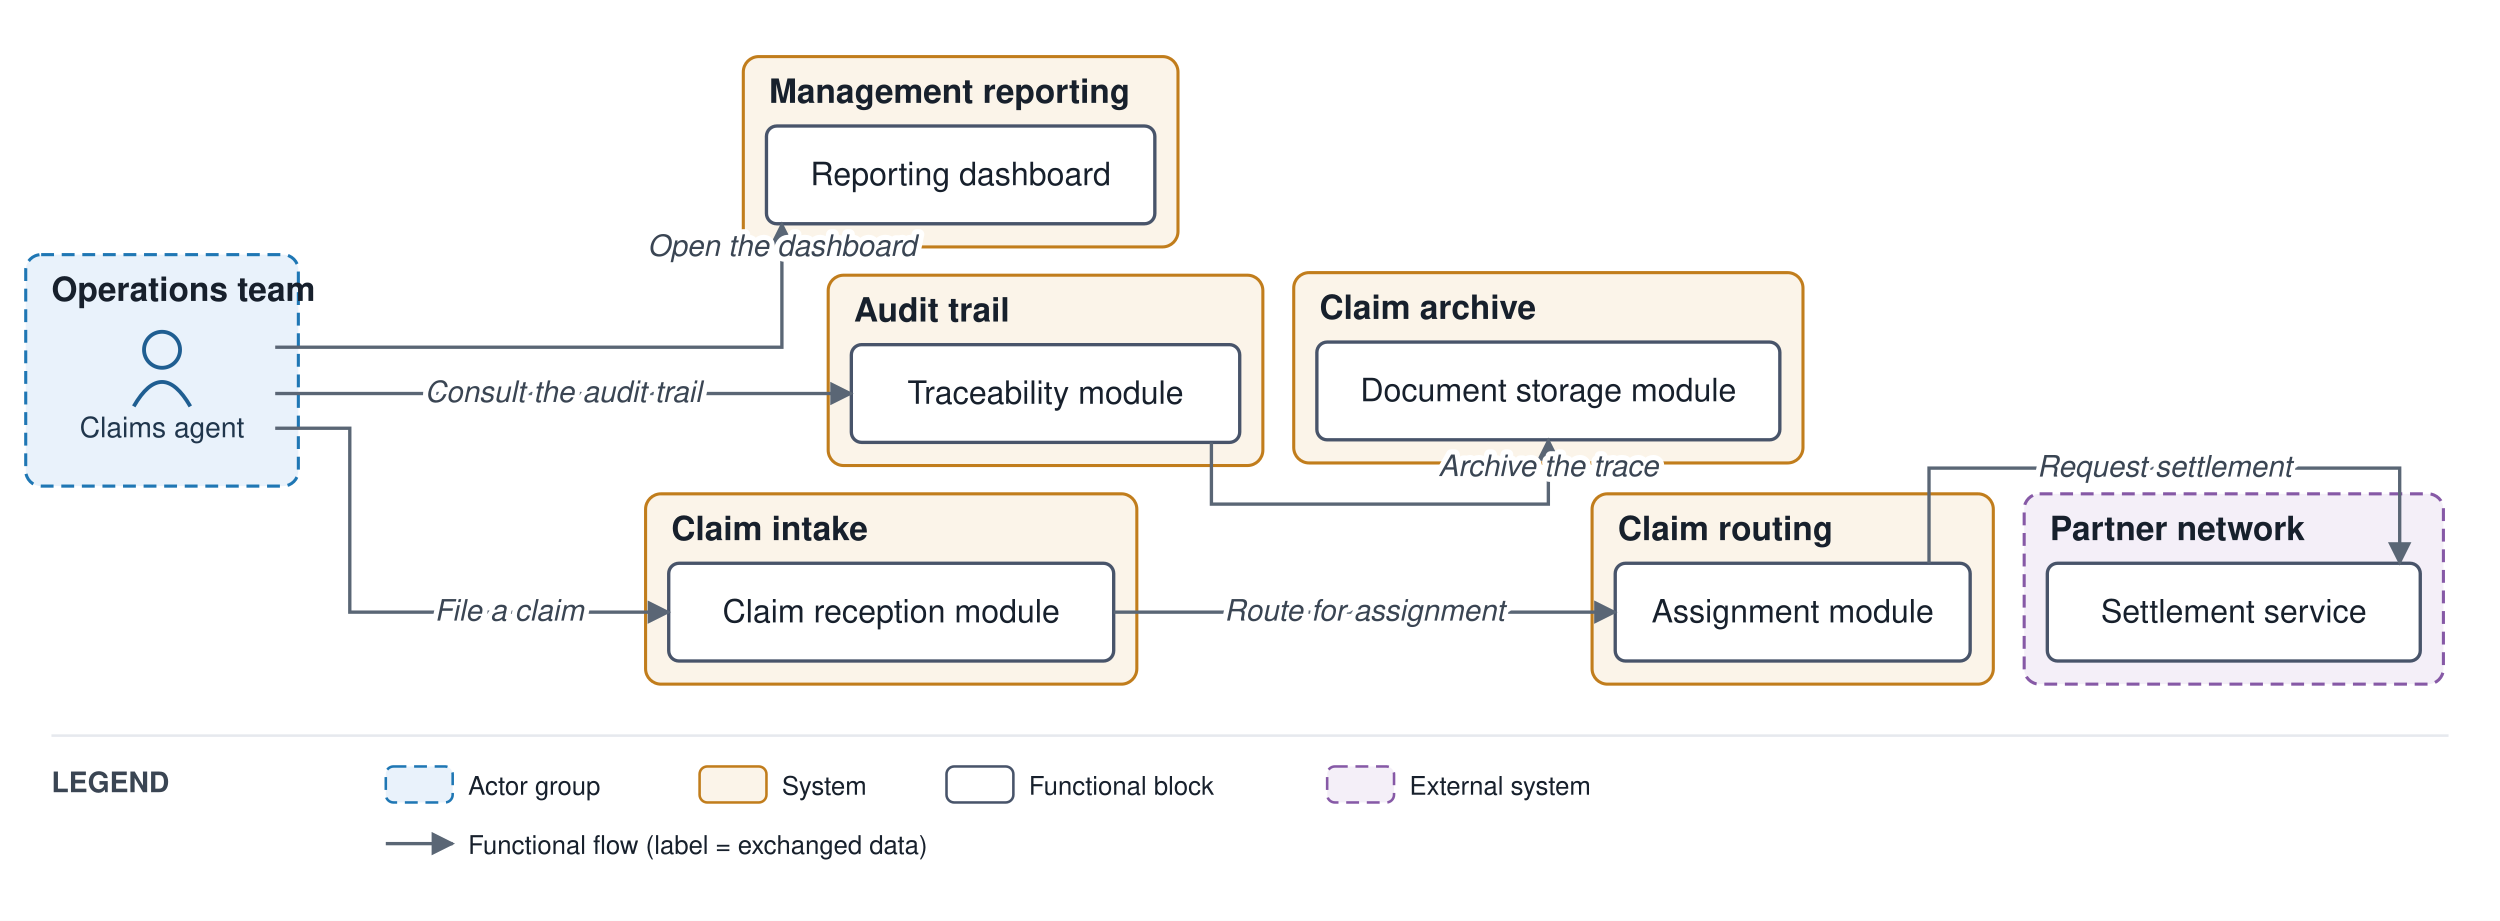
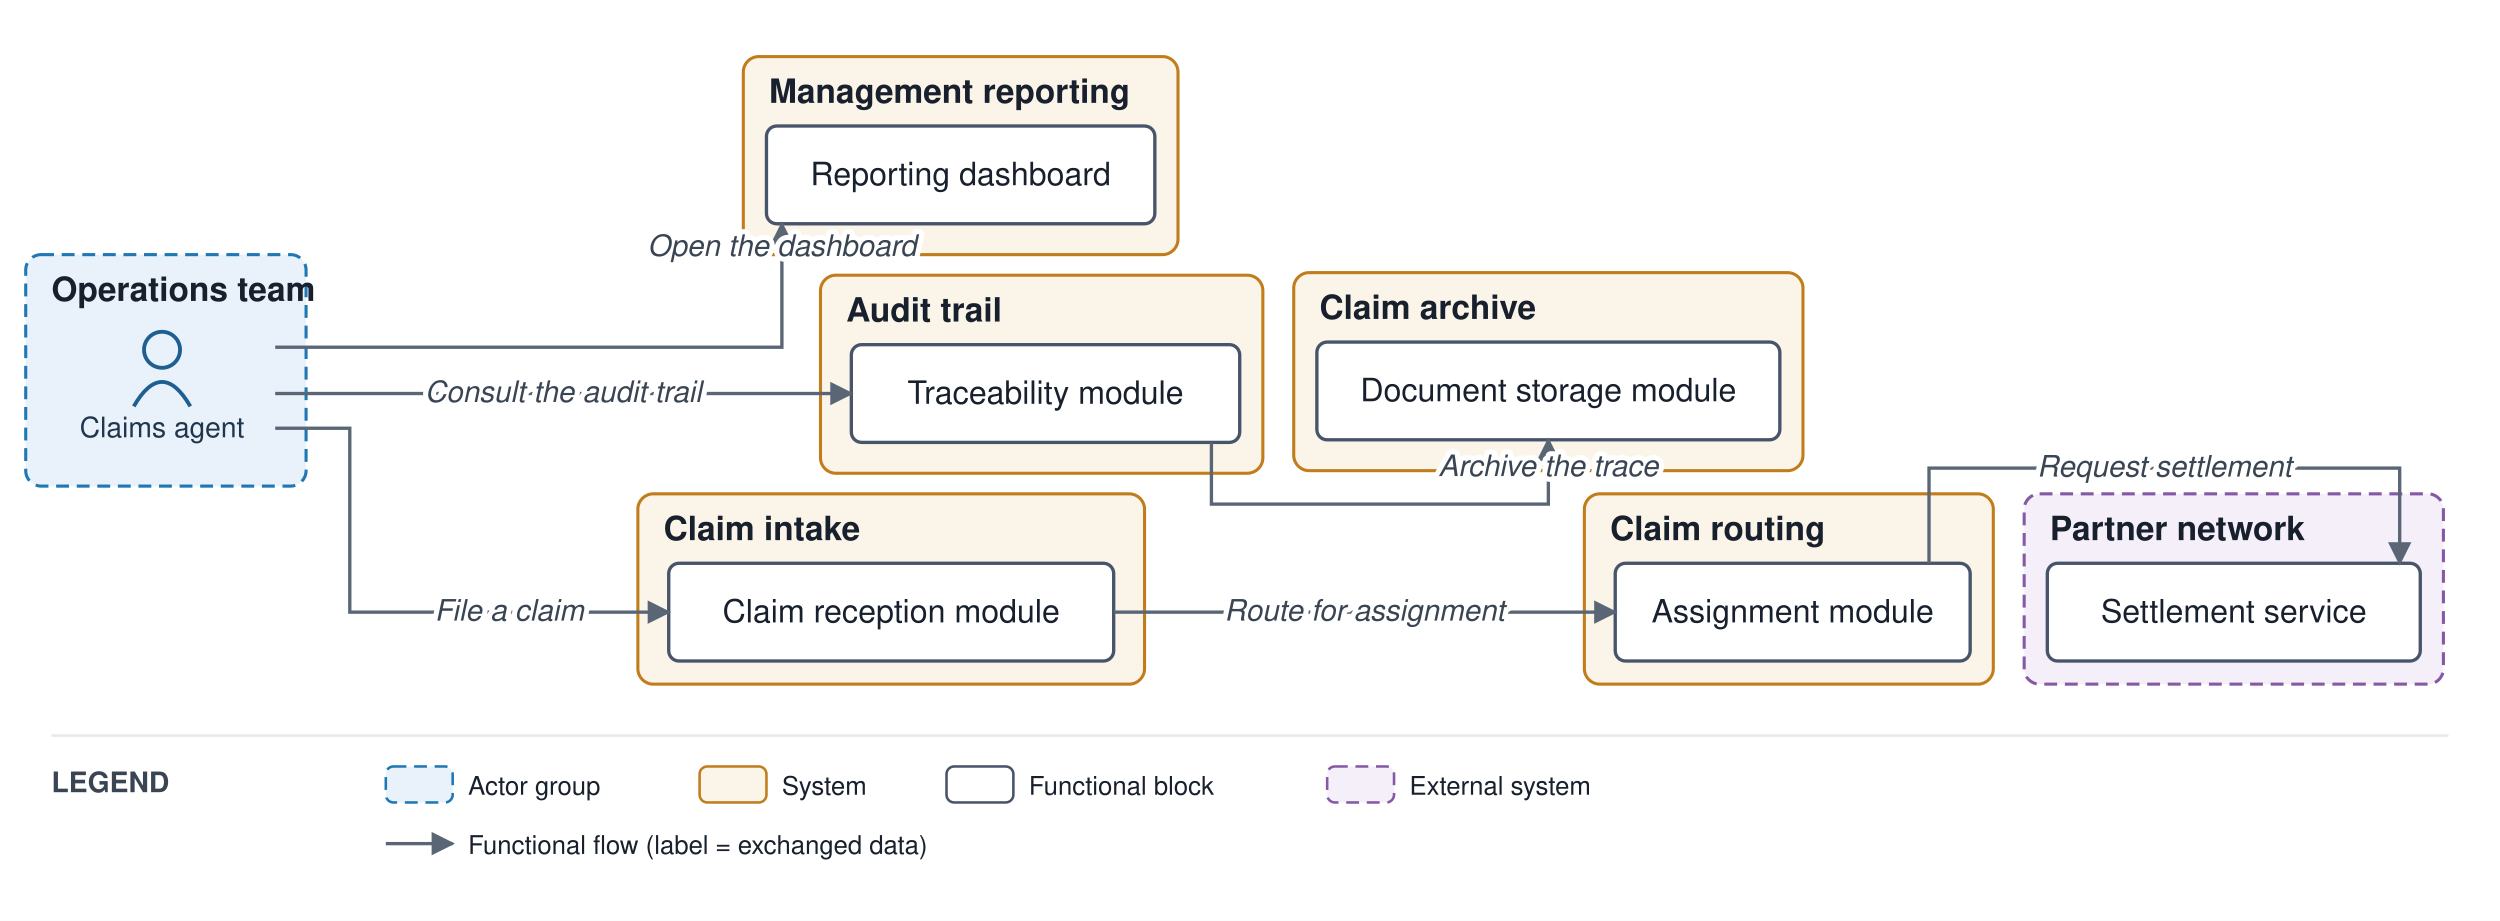
<svg xmlns="http://www.w3.org/2000/svg" viewBox="0 0 972 358" font-family="Helvetica,Arial,sans-serif">
  <defs>
    <marker id="arr" viewBox="0 0 10 10" refX="9" refY="5" markerWidth="7" markerHeight="7" orient="auto-start-reverse">
      <path d="M0,0 L10,5 L0,10 z" fill="#5a6675" />
    </marker>
  </defs>
  <rect width="972" height="358" fill="#ffffff" />
-   <rect x="10" y="99" width="106" height="90" rx="6" fill="#e9f2fb" stroke="#1f77b4" stroke-width="1.2" stroke-dasharray="5 3" />
+   <rect x="10" y="99" width="109" height="90" rx="6" fill="#e9f2fb" stroke="#1f77b4" stroke-width="1.2" stroke-dasharray="5 3" />
  <text x="20" y="117" font-size="13" font-weight="bold" fill="#17202c">Operations team</text>
-   <rect x="251" y="192" width="191" height="74" rx="6" fill="#fbf4e9" stroke="#c17d1c" stroke-width="1.2" />
-   <text x="261" y="210" font-size="13" font-weight="bold" fill="#17202c">Claim intake</text>
-   <rect x="619" y="192" width="156" height="74" rx="6" fill="#fbf4e9" stroke="#c17d1c" stroke-width="1.2" />
-   <text x="629" y="210" font-size="13" font-weight="bold" fill="#17202c">Claim routing</text>
-   <rect x="322" y="107" width="169" height="74" rx="6" fill="#fbf4e9" stroke="#c17d1c" stroke-width="1.2" />
-   <text x="332" y="125" font-size="13" font-weight="bold" fill="#17202c">Audit trail</text>
-   <rect x="503" y="106" width="198" height="74" rx="6" fill="#fbf4e9" stroke="#c17d1c" stroke-width="1.2" />
+   <rect x="248" y="192" width="197" height="74" rx="6" fill="#fbf4e9" stroke="#c17d1c" stroke-width="1.2" />
+   <text x="258" y="210" font-size="13" font-weight="bold" fill="#17202c">Claim intake</text>
+   <rect x="616" y="192" width="159" height="74" rx="6" fill="#fbf4e9" stroke="#c17d1c" stroke-width="1.2" />
+   <text x="626" y="210" font-size="13" font-weight="bold" fill="#17202c">Claim routing</text>
+   <rect x="319" y="107" width="172" height="77" rx="6" fill="#fbf4e9" stroke="#c17d1c" stroke-width="1.2" />
+   <text x="329" y="125" font-size="13" font-weight="bold" fill="#17202c">Audit trail</text>
+   <rect x="503" y="106" width="198" height="77" rx="6" fill="#fbf4e9" stroke="#c17d1c" stroke-width="1.2" />
  <text x="513" y="124" font-size="13" font-weight="bold" fill="#17202c">Claim archive</text>
-   <rect x="289" y="22" width="169" height="74" rx="6" fill="#fbf4e9" stroke="#c17d1c" stroke-width="1.2" />
+   <rect x="289" y="22" width="169" height="77" rx="6" fill="#fbf4e9" stroke="#c17d1c" stroke-width="1.2" />
  <text x="299" y="40" font-size="13" font-weight="bold" fill="#17202c">Management reporting</text>
  <rect x="787" y="192" width="163" height="74" rx="6" fill="#f4eff8" stroke="#8659a6" stroke-width="1.2" stroke-dasharray="5 3" />
  <text x="797" y="210" font-size="13" font-weight="bold" fill="#17202c">Partner network</text>
  <circle cx="63" cy="136" r="7" fill="none" stroke="#1f5e91" stroke-width="1.5" />
  <path d="M 52 158 q 11 -19 22 0" fill="none" stroke="#1f5e91" stroke-width="1.5" />
  <text x="63" y="170" font-size="11" text-anchor="middle" fill="#20364c">Claims agent</text>
  <rect x="260" y="219" width="173" height="38" rx="4" fill="#ffffff" stroke="#48546a" stroke-width="1.3" />
  <text x="346.5" y="242" font-size="12.5" text-anchor="middle" fill="#17202c">Claim reception module</text>
  <rect x="628" y="219" width="138" height="38" rx="4" fill="#ffffff" stroke="#48546a" stroke-width="1.3" />
  <text x="697" y="242" font-size="12.5" text-anchor="middle" fill="#17202c">Assignment module</text>
  <rect x="331" y="134" width="151" height="38" rx="4" fill="#ffffff" stroke="#48546a" stroke-width="1.3" />
  <text x="406.5" y="157" font-size="12.5" text-anchor="middle" fill="#17202c">Traceability module</text>
  <rect x="512" y="133" width="180" height="38" rx="4" fill="#ffffff" stroke="#48546a" stroke-width="1.3" />
  <text x="602" y="156" font-size="12.5" text-anchor="middle" fill="#17202c">Document storage module</text>
  <rect x="298" y="49" width="151" height="38" rx="4" fill="#ffffff" stroke="#48546a" stroke-width="1.3" />
  <text x="373.5" y="72" font-size="12.5" text-anchor="middle" fill="#17202c">Reporting dashboard</text>
  <rect x="796" y="219" width="145" height="38" rx="4" fill="#ffffff" stroke="#48546a" stroke-width="1.3" />
  <text x="868.5" y="242" font-size="12.5" text-anchor="middle" fill="#17202c">Settlement service</text>
  <path d="M 107 166.5 L 136 166.5 L 136 238 L 260 238" fill="none" stroke="#5a6675" stroke-width="1.3" marker-end="url(#arr)" />
  <path d="M 433 238 L 628 238" fill="none" stroke="#5a6675" stroke-width="1.3" marker-end="url(#arr)" />
  <path d="M 750 219 L 750 182 L 933 182 L 933 219" fill="none" stroke="#5a6675" stroke-width="1.3" marker-end="url(#arr)" />
  <path d="M 107 153 L 331 153" fill="none" stroke="#5a6675" stroke-width="1.3" marker-end="url(#arr)" />
  <path d="M 471 172 L 471 196 L 602 196 L 602 171" fill="none" stroke="#5a6675" stroke-width="1.3" marker-end="url(#arr)" />
  <path d="M 107 135 L 304 135 L 304 87" fill="none" stroke="#5a6675" stroke-width="1.3" marker-end="url(#arr)" />
  <text x="198" y="241.3" font-size="11.5" text-anchor="middle" fill="#3a4553" font-style="italic" stroke="#ffffff" stroke-width="4" paint-order="stroke" stroke-linejoin="round">File a claim</text>
  <text x="530.5" y="241.3" font-size="11.5" text-anchor="middle" fill="#3a4553" font-style="italic" stroke="#ffffff" stroke-width="4" paint-order="stroke" stroke-linejoin="round">Route for assignment</text>
  <text x="841.5" y="185.3" font-size="11.5" text-anchor="middle" fill="#3a4553" font-style="italic" stroke="#ffffff" stroke-width="4" paint-order="stroke" stroke-linejoin="round">Request settlement</text>
  <text x="219" y="156.3" font-size="11.5" text-anchor="middle" fill="#3a4553" font-style="italic" stroke="#ffffff" stroke-width="4" paint-order="stroke" stroke-linejoin="round">Consult the audit trail</text>
  <text x="602" y="185.1" font-size="11.5" text-anchor="middle" fill="#3a4553" font-style="italic" stroke="#ffffff" stroke-width="4" paint-order="stroke" stroke-linejoin="round">Archive the trace</text>
  <text x="304" y="99.5" font-size="11.5" text-anchor="middle" fill="#3a4553" font-style="italic" stroke="#ffffff" stroke-width="4" paint-order="stroke" stroke-linejoin="round">Open the dashboard</text>
  <line x1="20" y1="286" x2="952" y2="286" stroke="#e6e9ee" stroke-width="1" />
  <text x="20" y="308" font-size="11" font-weight="bold" fill="#3a4553">LEGEND</text>
  <rect x="150" y="298" width="26" height="14" rx="3" fill="#e9f2fb" stroke="#1f77b4" stroke-dasharray="5 3" />
  <text x="182" y="309" font-size="10" fill="#17202c">Actor group</text>
  <rect x="272" y="298" width="26" height="14" rx="3" fill="#fbf4e9" stroke="#c17d1c" />
  <text x="304" y="309" font-size="10" fill="#17202c">System</text>
  <rect x="368" y="298" width="26" height="14" rx="3" fill="#ffffff" stroke="#48546a" />
  <text x="400" y="309" font-size="10" fill="#17202c">Functional block</text>
  <rect x="516" y="298" width="26" height="14" rx="3" fill="#f4eff8" stroke="#8659a6" stroke-dasharray="5 3" />
  <text x="548" y="309" font-size="10" fill="#17202c">External system</text>
  <line x1="150" y1="328" x2="176" y2="328" stroke="#5a6675" stroke-width="1.3" marker-end="url(#arr)" />
  <text x="182" y="332" font-size="10" fill="#17202c">Functional flow (label = exchanged data)</text>
</svg>
